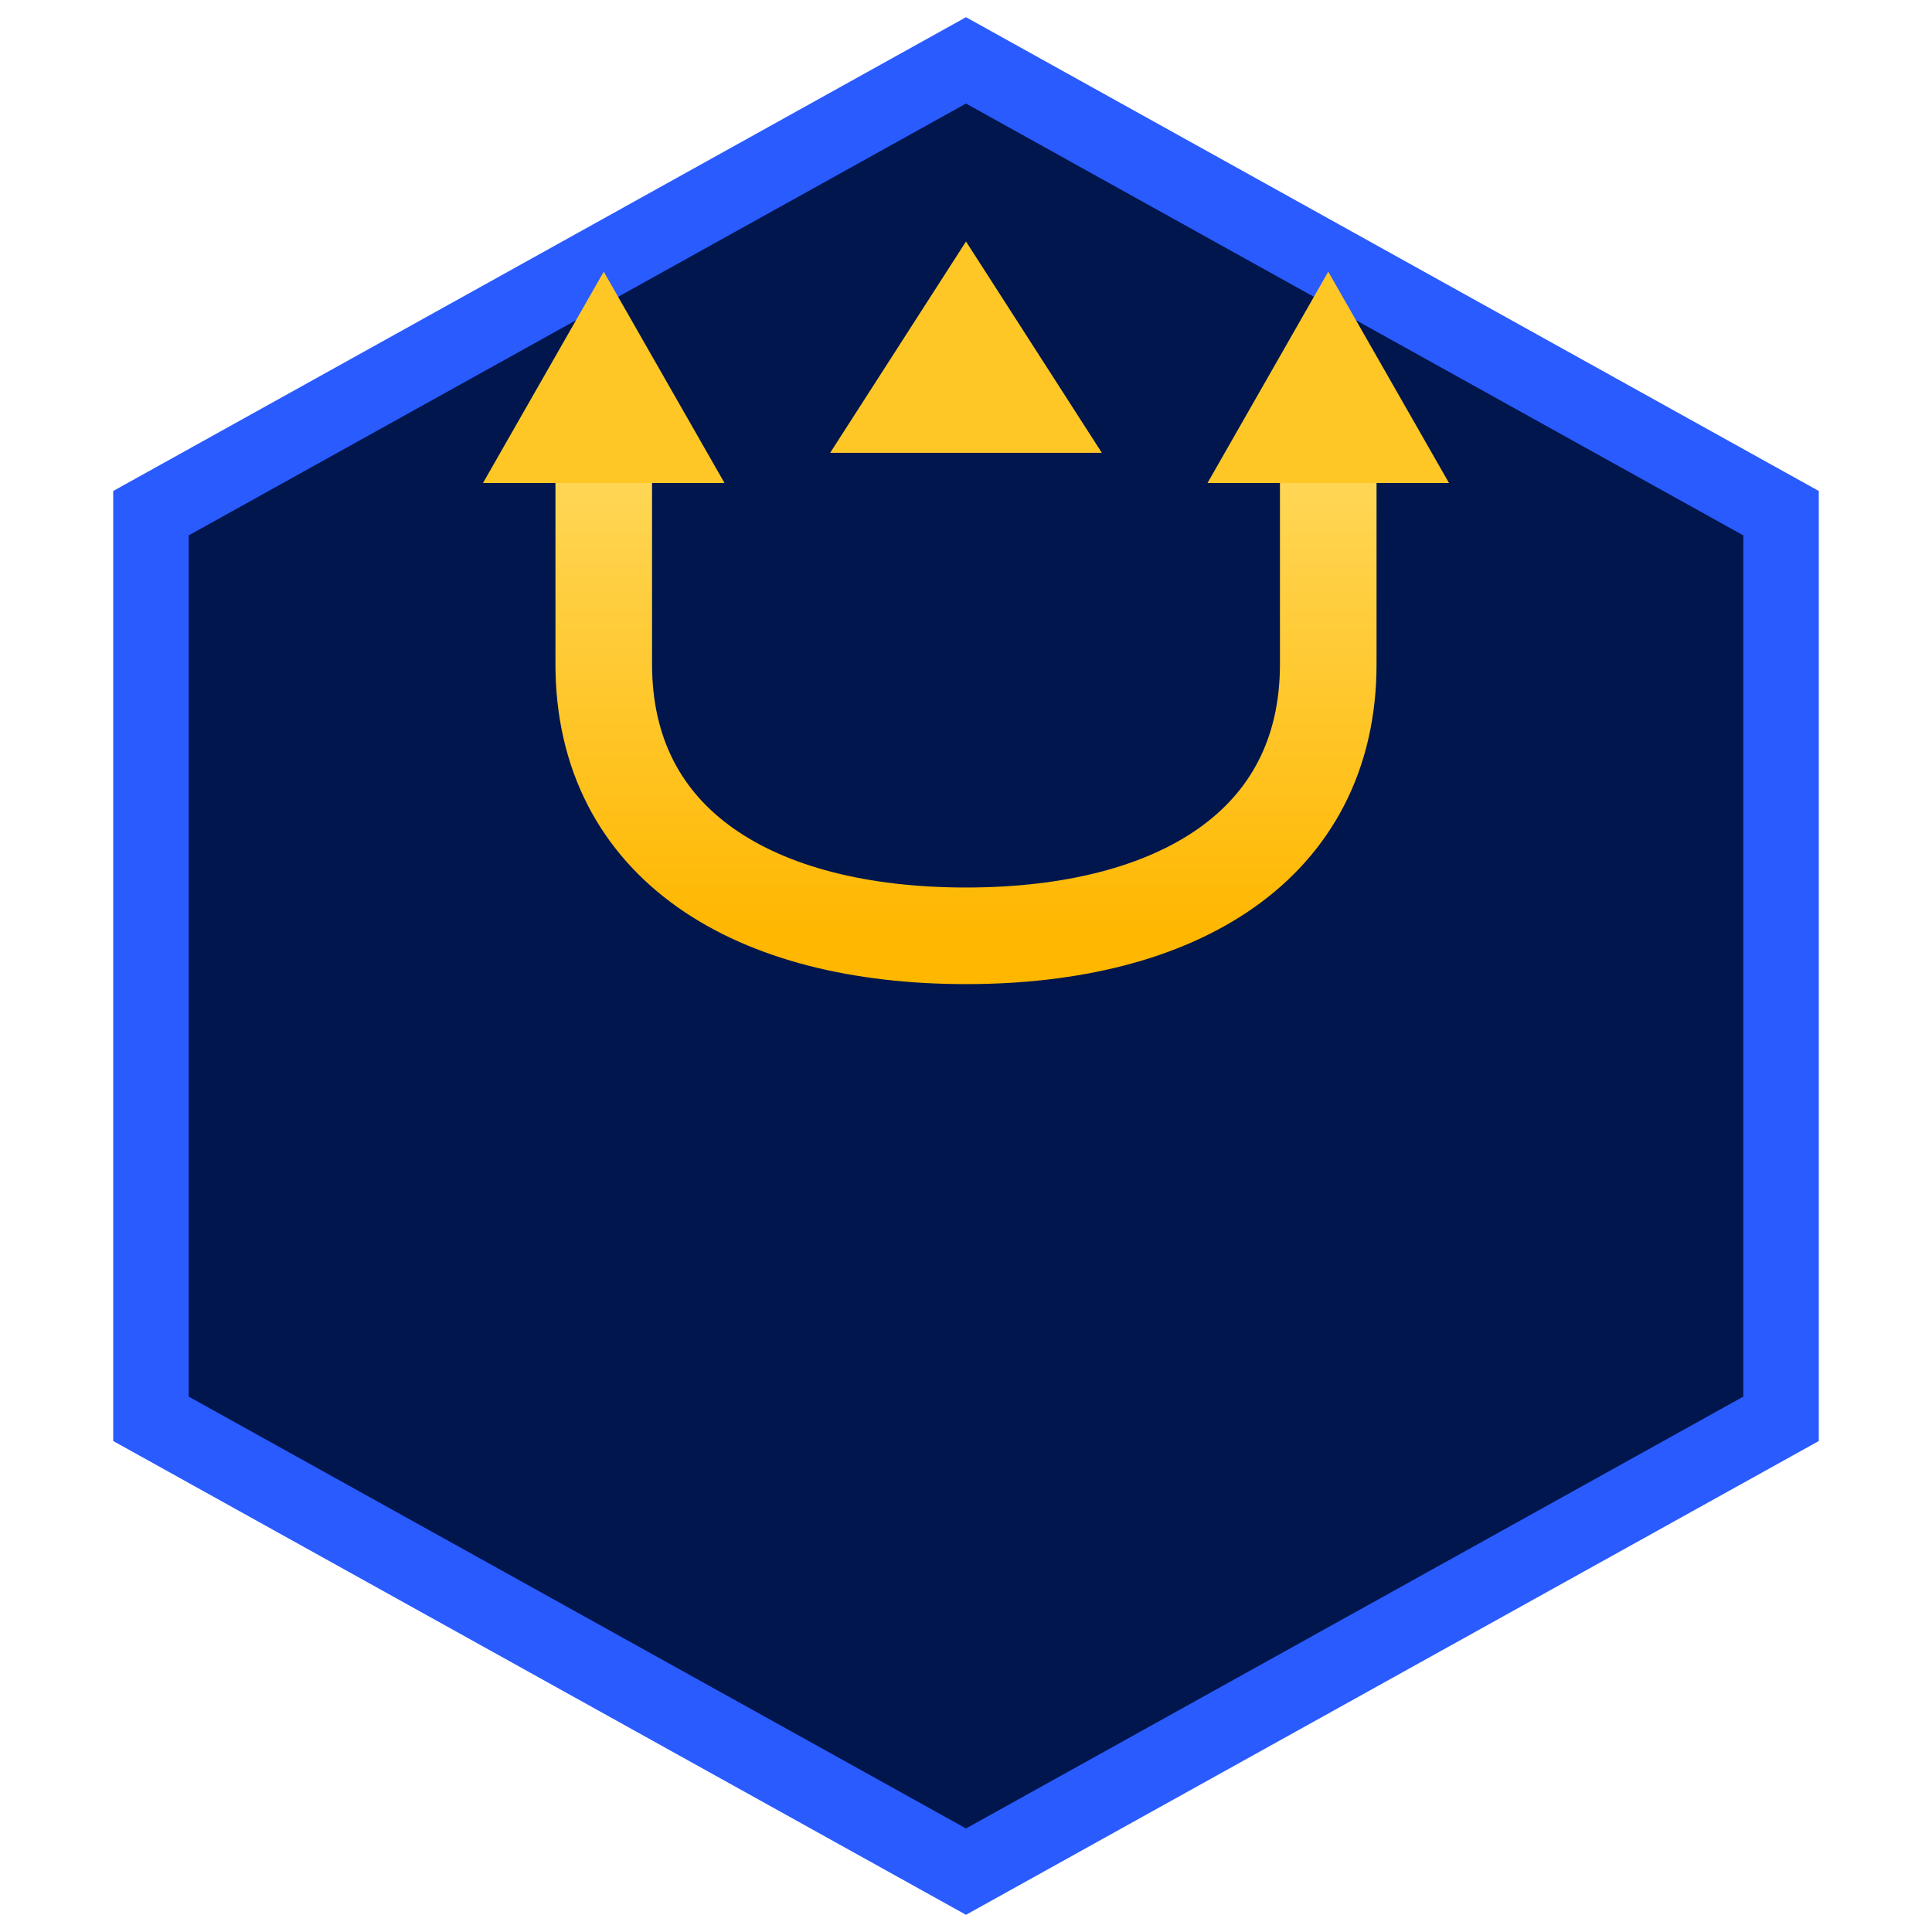
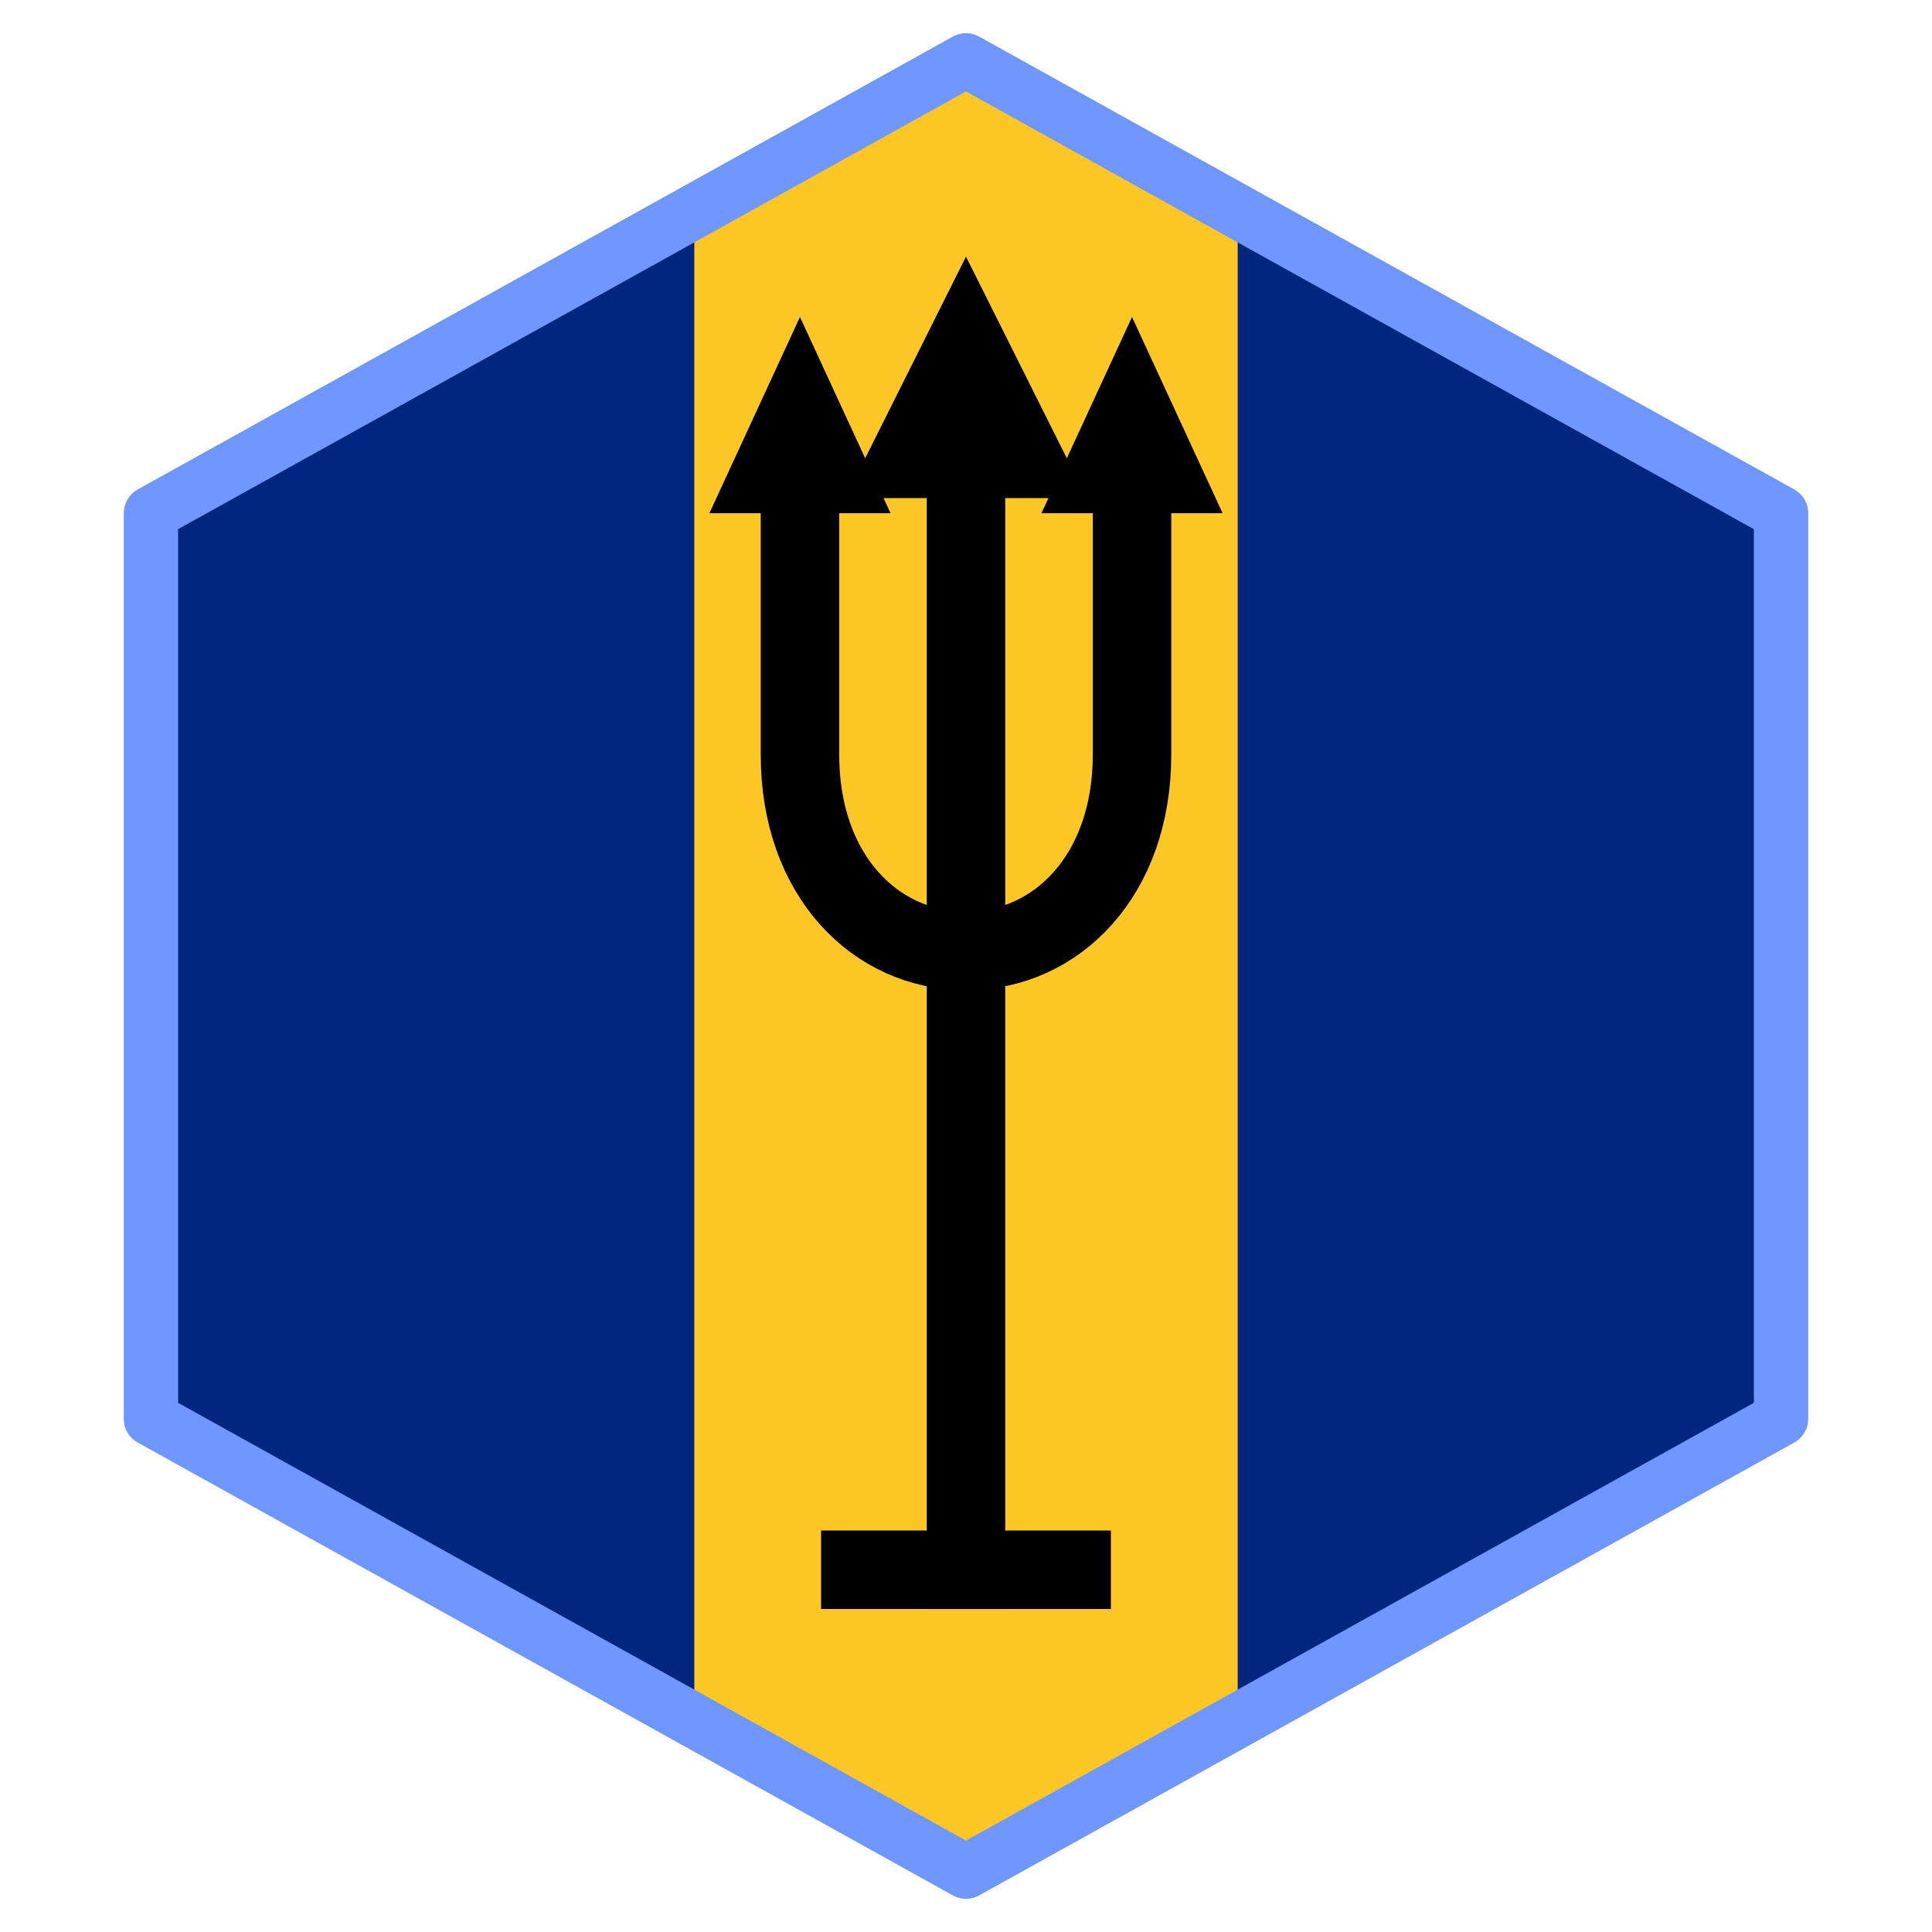
<svg xmlns="http://www.w3.org/2000/svg" viewBox="0 0 64 64">
  <defs>
-     <linearGradient id="g" x1="0" y1="0" x2="0" y2="1">
-       <stop offset="0" stop-color="#ffd85a" />
-       <stop offset="1" stop-color="#ffb700" />
-     </linearGradient>
+     <clipPath id="h">
+       <path d="M32 2 59 17v30L32 62 5 47V17z" />
+     </clipPath>
  </defs>
-   <path d="M32 2 59 17v30L32 62 5 47V17z" fill="#00164d" stroke="#2a5bff" stroke-width="2.500" />
-   <g fill="none" stroke="url(#g)" stroke-width="3.200" stroke-linecap="square" stroke-linejoin="miter">
-     <path d="M32 14v17" />
-     <path d="M20 15v7c0 6 5 9 12 9s12-3 12-9v-7" />
-     <path d="M32 40v6M32 50v8" stroke-width="3.200" />
+   <g clip-path="url(#h)">
+     <rect x="0" width="64" height="64" fill="#00267f" />
+     <rect x="23" width="18" height="64" fill="#ffc726" />
  </g>
-   <g fill="#ffc726">
-     <path d="M32 8l-4.500 7h9z" />
-     <path d="M20 9l-4 7h8z" />
-     <path d="M44 9l-4 7h8z" />
+   <path d="M32 2 59 17v30L32 62 5 47V17z" fill="none" stroke="#6f97ff" stroke-width="1.800" stroke-linejoin="round" />
+   <g fill="none" stroke="#000" stroke-width="2.600" stroke-linecap="square" stroke-linejoin="miter">
+     <path d="M32 16v36" />
+     <path d="M26.500 17v8c0 4 2.500 6.500 5.500 6.500s5.500-2.500 5.500-6.500v-8" />
+     <path d="M28.500 52h7" />
+   </g>
+   <g fill="#000">
+     <path d="M32 8.500l-4 8h8z" />
+     <path d="M26.500 10.500l-3 6.500h6z" />
+     <path d="M37.500 10.500l-3 6.500h6z" />
  </g>
</svg>
